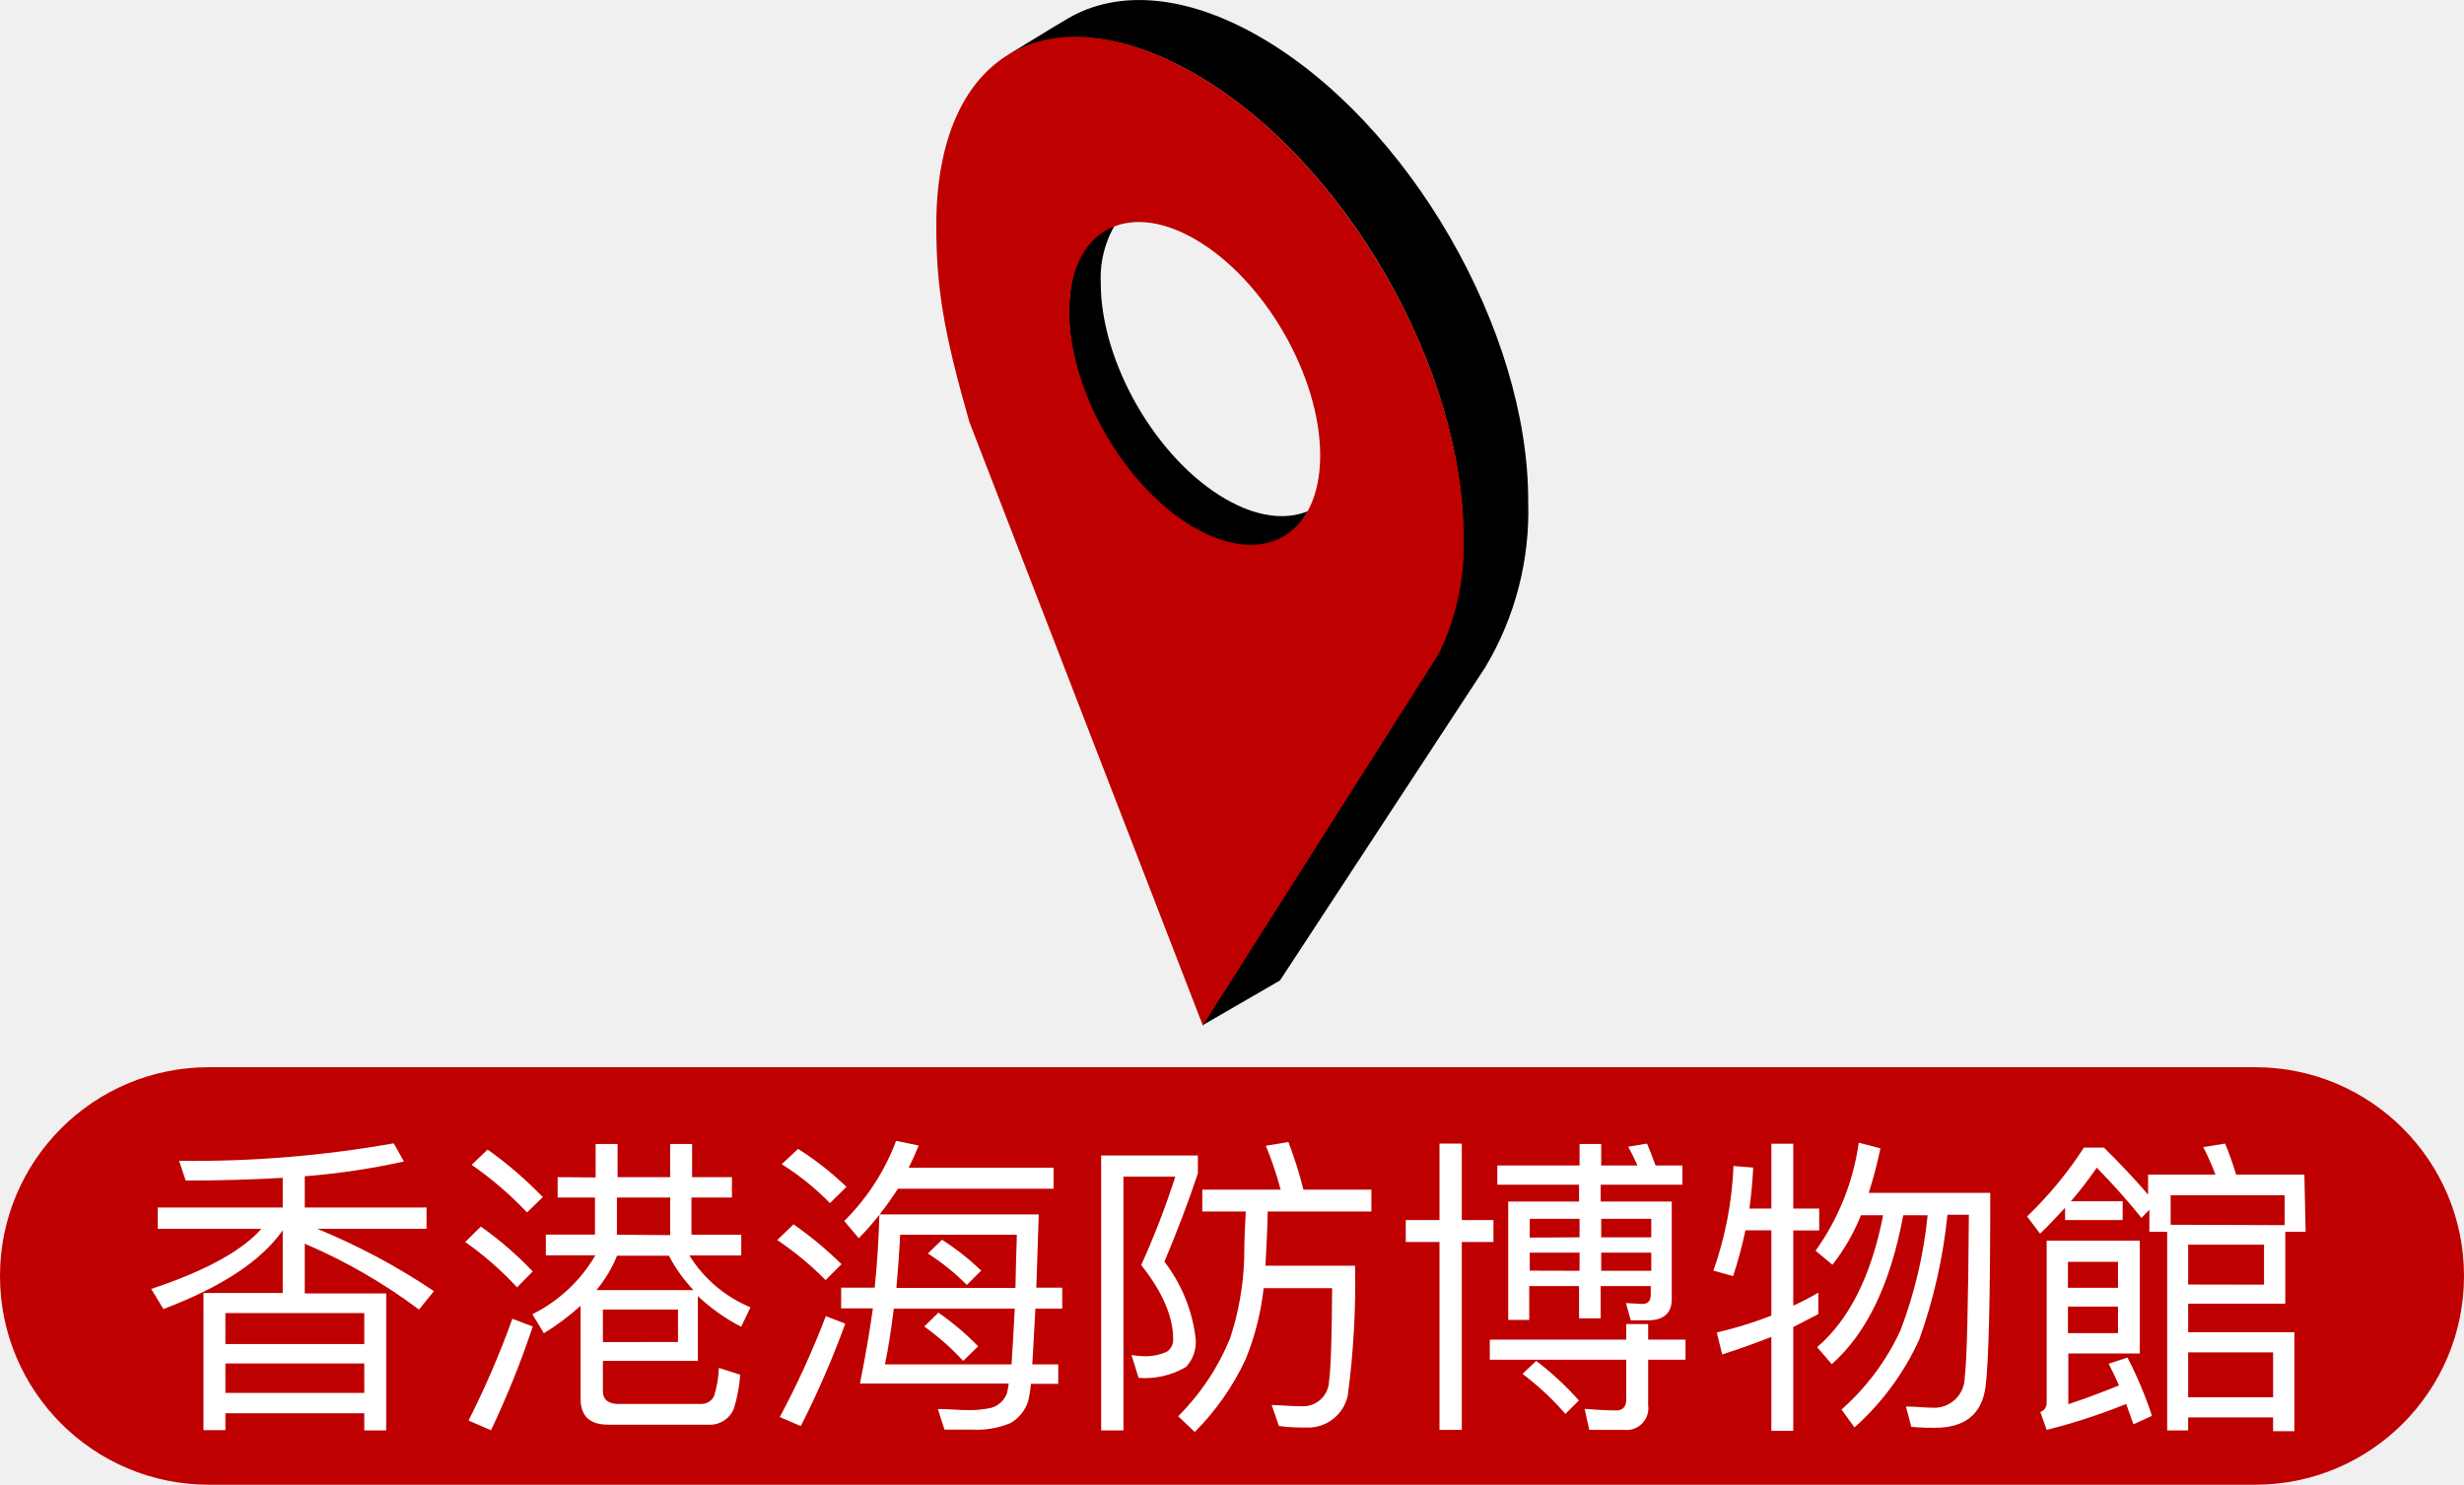
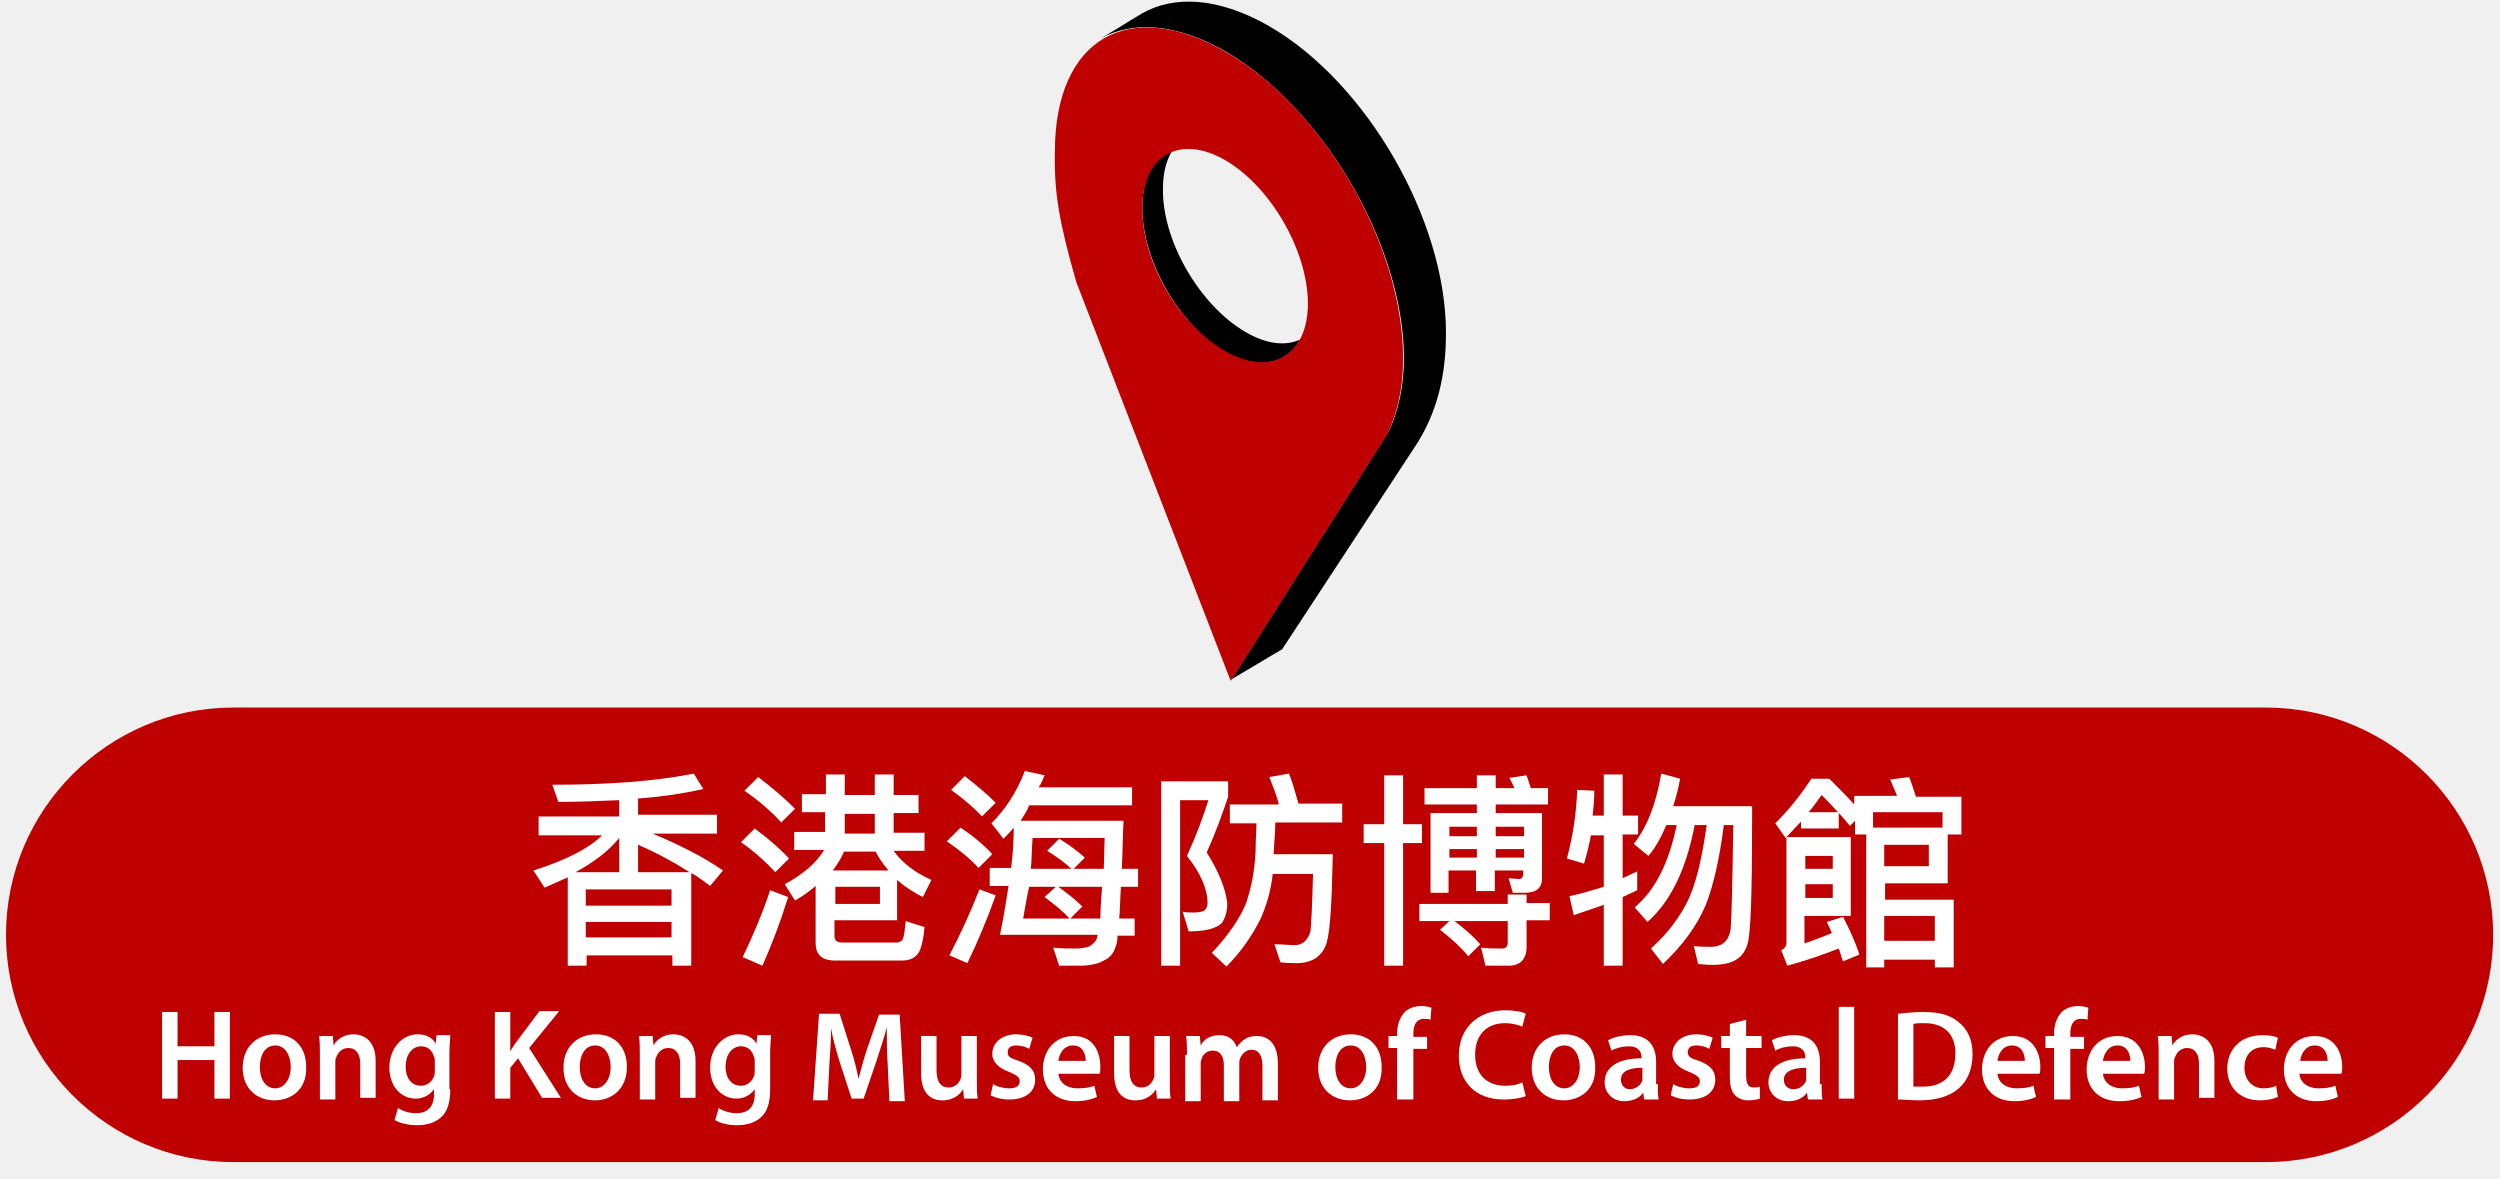
- <svg xmlns="http://www.w3.org/2000/svg" width="190" height="114.51" viewBox="0 0 190 114.51">
-   <g id="Layer_2" data-name="Layer 2">
-     <g id="Pointer">
-       <g>
-         <rect y="82.31" width="190" height="32.2" rx="16.1" style="fill: #be0000" />
-         <g>
-           <path d="M21.8,93.13V90.84q-3.47.21-7.48.21l-.51-1.52a88.64,88.64,0,0,0,16.55-1.35l.79,1.4a55.42,55.42,0,0,1-7.65,1.14v2.41h9.39v1.64H24.46a50.78,50.78,0,0,1,9,4.81L32.31,101a42.74,42.74,0,0,0-8.81-5.08v3.84h6.28v10.56H28.09V109H17.38v1.3H15.69V99.72H21.8V94.89q-2.46,3.52-9.2,6.07l-.94-1.55q6.23-2.07,8.5-4.64h-8V93.13Zm6.29,10.53v-2.39H17.38v2.39Zm0,3.77v-2.27H17.38v2.27Z" style="fill: #fff" />
-           <path d="M41.08,98.06l-1.21,1.23a24.54,24.54,0,0,0-4-3.5l1.21-1.19A27.5,27.5,0,0,1,41.08,98.06Zm0,4.25a70.38,70.38,0,0,1-3.22,8l-1.73-.75a69.52,69.52,0,0,0,3.38-7.85Zm.79-10-1.23,1.2a27.07,27.07,0,0,0-4.27-3.67l1.23-1.18A30.52,30.52,0,0,1,41.82,92.29Zm4.06-1.5V88.23h1.69v2.56h4.06V88.23h1.69v2.56h3.07v1.57H53.32v2.87h3.84v1.6h-4a10.11,10.11,0,0,0,4.71,4l-.72,1.5a14.78,14.78,0,0,1-3.34-2.37v5H46.49v2.32c0,.62.33.94,1.06,1h6.5a1.09,1.09,0,0,0,1-.58,7.94,7.94,0,0,0,.38-2.2l1.65.53a11.72,11.72,0,0,1-.49,2.61,2,2,0,0,1-2,1.24H46.92c-1.45,0-2.15-.66-2.15-2v-7.17a19.33,19.33,0,0,1-2.83,2.12l-.89-1.47a11.6,11.6,0,0,0,4.86-4.54H42.09v-1.6h3.79V92.36H43V90.79Zm7.54,8.69a11.92,11.92,0,0,1-1.89-2.65h-4a10,10,0,0,1-1.59,2.65Zm-1.19,4V101H46.49v2.51Zm-.6-8.24V92.36H47.57v2.87Z" style="fill: #fff" />
-           <path d="M64.89,97.5l-1.23,1.23a23.46,23.46,0,0,0-3.73-3.09l1.26-1.21A28.84,28.84,0,0,1,64.89,97.5Zm.29,4.59a71.42,71.42,0,0,1-3.43,7.9l-1.62-.7a67.94,67.94,0,0,0,3.55-7.78Zm.09-10.55L64,92.79a20.57,20.57,0,0,0-3.72-3l1.26-1.18A23.19,23.19,0,0,1,65.27,91.54Zm2.56,2.12H80.1c-.07,2.13-.14,4-.19,5.65h2v1.62H79.84c-.1,1.77-.17,3.19-.24,4.3h2v1.5h-2.1a11.2,11.2,0,0,1-.2,1.28,3,3,0,0,1-1.37,1.74,6.74,6.74,0,0,1-3,.51l-2.1,0-.51-1.59c.87,0,1.67.09,2.39.09a8.07,8.07,0,0,0,1.77-.19,1.86,1.86,0,0,0,1.16-1.09,5,5,0,0,0,.14-.77H66.31c.39-1.93.73-3.87,1-5.8H64.86V99.31h2.59c.19-1.86.31-3.74.36-5.62a21.64,21.64,0,0,1-1.59,1.81L65.1,94.17a17.24,17.24,0,0,0,4-6.18l1.74.36c-.24.6-.5,1.18-.77,1.71H81.24v1.62h-12A23.8,23.8,0,0,1,67.83,93.66Zm.41,11.57H78c.08-1.09.15-2.51.25-4.3H68.92C68.73,102.48,68.51,103.93,68.24,105.23Zm10.17-10h-9c-.07,1.45-.17,2.82-.29,4.1h9.18C78.32,98.06,78.37,96.68,78.41,95.21Zm-3,8.62-1.14,1.11a19.45,19.45,0,0,0-3-2.65l1.09-1.07A20.81,20.81,0,0,1,75.42,103.83ZM75.66,98,74.55,99.1a17.17,17.17,0,0,0-3-2.42l1.09-1.06A19.24,19.24,0,0,1,75.66,98Z" style="fill: #fff" />
-           <path d="M92.37,89.12V90.5c-.72,2.17-1.59,4.44-2.58,6.81a12.05,12.05,0,0,1,2.41,5.94,2.8,2.8,0,0,1-.75,2.18,6.27,6.27,0,0,1-3.65.84l-.55-1.76a7.34,7.34,0,0,0,.94.09,4,4,0,0,0,1.81-.36,1.1,1.1,0,0,0,.46-1c0-1.69-.82-3.6-2.46-5.67a65.36,65.36,0,0,0,2.63-6.82h-4v19.57H84.91V89.12Zm6.38,2.63a26.2,26.2,0,0,0-1.14-3.38l1.74-.29a32.8,32.8,0,0,1,1.16,3.67h5.24v1.69h-8c0,1-.08,2.35-.17,4.18h6.91a65.76,65.76,0,0,1-.56,10,3.13,3.13,0,0,1-3.21,2.48c-.58,0-1.28,0-2.1-.12l-.56-1.62c1,.05,1.81.1,2.49.1a2,2,0,0,0,1.93-1.88c.15-1.14.22-3.55.24-7.23H97.44a20.43,20.43,0,0,1-1.4,5.51,19.66,19.66,0,0,1-3.91,5.58l-1.28-1.21a18.31,18.31,0,0,0,4-6,21.93,21.93,0,0,0,1.09-6.16c0-1.64.09-2.85.12-3.63H92.71V91.75Z" style="fill: #fff" />
-           <path d="M111,94.1V88.2h1.72v5.9h2.44v1.69h-2.44v14.49H111V95.79h-2.6V94.1Zm14.4,9.22v-1.2h1.69v1.2h2.88v1.55h-2.88v3.5a1.68,1.68,0,0,1-1.86,1.91h-2.68l-.36-1.62c.87.07,1.69.12,2.46.12.48,0,.75-.29.75-.82v-3.09H114.88v-1.55Zm-3.6-13.43V88.23h1.67v1.66h2.8c-.24-.53-.48-1-.72-1.45L127,88.2c.22.51.44,1.07.66,1.69h2.07v1.48h-6.3v1.3h5.48v7.54c0,1.06-.63,1.62-1.83,1.62h-1.33l-.37-1.33,1.26.07c.44,0,.65-.24.65-.7v-.68h-3.86v2.49h-1.67V99.19h-3.84v2.61H116.3V92.67h5.46v-1.3h-6.3V89.89Zm0,18.07-1.09,1.09a21.58,21.58,0,0,0-3.31-3.09l1.06-1A24,24,0,0,1,121.74,108Zm0-12.53V94h-3.84v1.45Zm0,2.58v-1.4h-3.84V98Zm1.67-2.58h3.86V94h-3.86Zm0,2.58h3.86v-1.4h-3.86Z" style="fill: #fff" />
-           <path d="M133.64,98.42,132.12,98a27.44,27.44,0,0,0,1.55-8.07l1.52.12c-.05,1.06-.15,2.12-.29,3.16h1.69v-5h1.69v5h2v1.69h-2v5.8c.68-.31,1.3-.63,1.93-1v1.65c-.63.34-1.28.65-1.93,1v8h-1.69v-7.24c-1.23.48-2.49.94-3.79,1.35l-.42-1.69a30.7,30.7,0,0,0,4.21-1.3V94.89h-2A32.65,32.65,0,0,1,133.64,98.42ZM145,88.57A34.29,34.29,0,0,1,144.1,92h9.37q0,12.1-.36,14.93-.41,3.19-3.91,3.19c-.34,0-.94,0-1.82-.07l-.41-1.57c.78,0,1.43.09,2,.09a2.35,2.35,0,0,0,2.53-2.32c.17-1.35.27-5.55.32-12.56h-1.65A40.81,40.81,0,0,1,148,103.3a20.41,20.41,0,0,1-5,6.79L142,108.71a18.48,18.48,0,0,0,4.54-6.09,34.61,34.61,0,0,0,2.1-8.89h-1.88q-1.46,7.9-5.51,11.48l-1.13-1.31c2.48-2.12,4.18-5.53,5.09-10.17H143.5a15.88,15.88,0,0,1-2.2,3.82L140,96.46a18.76,18.76,0,0,0,3.33-8.33Z" style="fill: #fff" />
-           <path d="M177.79,95h-1.57v5.55h-7.49v2.2h8.19v7.63h-1.64v-1.06h-6.55v1h-1.62V95h-1.37V93.3l-.61.63a51.78,51.78,0,0,0-3.45-3.87c-.63.92-1.28,1.77-2,2.59h4V94.1h-4.44v-.95c-.63.68-1.26,1.36-1.93,2l-1-1.33a29.72,29.72,0,0,0,4.38-5.31h1.54c1.19,1.16,2.32,2.36,3.41,3.62V90.59h5.19a17.5,17.5,0,0,0-.94-2.12l1.69-.27c.29.7.58,1.5.85,2.39h5.26Zm-11.86,14.2-1.42.65c-.2-.58-.39-1.09-.56-1.57a46.34,46.34,0,0,1-6.13,2l-.49-1.38a.72.72,0,0,0,.49-.7V95.69H165v8.7h-5.51v3.91c1.47-.48,2.78-1,3.91-1.45-.27-.6-.53-1.16-.8-1.67l1.45-.48A30.5,30.5,0,0,1,165.93,109.17Zm-2.61-11.88h-3.86v2h3.86Zm-3.86,5.5h3.86v-2.05h-3.86Zm16.71-8.33V92.19h-8.79v2.27Zm-1.59,4.59V96h-5.85v3.07Zm-5.85,8.69h6.55v-3.47h-6.55Z" style="fill: #fff" />
-         </g>
-         <g>
-           <path d="M94.51,38.49c-5.34-3.08-9.65-10.56-9.63-16.7a8.06,8.06,0,0,1,1.36-4.86c-2.36.72-3.8,3.36-3.81,7.17,0,6.14,4.3,13.62,9.64,16.7,3.89,2.25,7.25,1.53,8.79-1.38C99.16,40.13,96.94,39.89,94.51,38.49Z" />
-           <path d="M92.19,5.73C86.42,2.4,81.38,2.09,77.61,4.28c1.58-.91,3.13-1.92,4.78-2.88,3.78-2.19,9-1.88,14.77,1.45,11.46,6.61,20.72,22.65,20.68,35.82a23.45,23.45,0,0,1-3.32,12.81L98.7,75.62l-6,3.47,18.19-28.67a19.06,19.06,0,0,0,1.93-8.87C112.91,28.39,103.65,12.35,92.19,5.73Z" />
-         </g>
-         <path d="M112.87,41.55a19.06,19.06,0,0,1-1.93,8.87L92.75,79.09l-18-46.54c-2-7-2.56-10.41-2.55-15.21,0-13.17,8.57-18.22,20-11.61S112.91,28.39,112.87,41.55Zm-20.78-.86c5.35,3.09,9.69.61,9.71-5.53s-4.3-13.62-9.65-16.71-9.68-.6-9.7,5.54,4.3,13.62,9.64,16.7h0" style="fill: #be0000" />
-       </g>
-     </g>
+ <svg xmlns="http://www.w3.org/2000/svg" version="1.1" id="Layer_1" x="0px" y="0px" width="291.5px" height="137.4px" viewBox="0 0 291.5 137.4" style="enable-background:new 0 0 291.5 137.4;" xml:space="preserve">
+   <path style="fill:#BE0000;" d="M264.2,135.5h-237c-14.6,0-26.5-11.9-26.5-26.5v0c0-14.6,11.9-26.5,26.5-26.5h237  c14.6,0,26.5,11.9,26.5,26.5v0C290.7,123.7,278.8,135.5,264.2,135.5z" />
+   <g>
+     <path style="fill:#FFFFFF;" d="M72.2,95.1v-1.8c-2.2,0.1-4.6,0.2-7.1,0.2l-0.7-2c6.5,0,12-0.4,16.5-1.3l1.1,1.8   c-2.2,0.5-4.7,0.9-7.6,1.1v1.9h9.2v2.2h-7.5c3.1,1.3,5.9,2.7,8.2,4.3l-1.5,1.8c-0.7-0.5-1.4-1.1-2.2-1.5v10.8h-2.2v-1.2h-10v1.2   h-2.2v-10.3c-0.9,0.4-1.8,0.8-2.7,1.2l-1.3-2c3.8-1.2,6.5-2.6,8-4.1h-7.4v-2.2H72.2z M67.1,101.7h5.1v-4   C71,99.2,69.3,100.5,67.1,101.7z M78.3,105.6v-1.9h-10v1.9H78.3z M78.3,109.3v-1.8h-10v1.8H78.3z M74.4,98.5v3.2h6   C78.7,100.6,76.7,99.5,74.4,98.5z" />
+     <path style="fill:#FFFFFF;" d="M92,100.1l-1.6,1.6c-1-1.1-2.3-2.3-4-3.5l1.6-1.6C89.6,97.8,90.9,98.9,92,100.1z M91.9,104.6   c-0.9,2.9-1.9,5.5-3,8l-2.3-1c1.2-2.5,2.3-5.1,3.2-7.8L91.9,104.6z M92.7,94.3l-1.6,1.6c-1-1.1-2.4-2.4-4.3-3.7l1.6-1.6   C90.1,91.9,91.5,93.1,92.7,94.3z M96.3,92.7v-2.4h2.2v2.4h3.5v-2.4h2.2v2.4h2.9v2.1h-2.9v2.3h3.6v2.1h-3.6c1,1.4,2.4,2.5,4.4,3.4   l-1,2c-1.2-0.6-2.2-1.3-3-2v4.7h-7.3v1.8c0,0.6,0.3,0.8,1,0.8h6.2c0.4,0,0.7-0.2,0.8-0.5c0.1-0.2,0.2-0.9,0.3-2l2.2,0.7   c-0.1,1.2-0.3,2.1-0.5,2.6c-0.3,0.8-1,1.3-2.1,1.3h-7.8c-1.6,0-2.3-0.7-2.3-2.1v-6.6c-0.7,0.6-1.5,1.2-2.4,1.7l-1.2-1.9   c2.2-1.2,3.7-2.5,4.6-4h-3.5v-2.1h3.6v-2.3h-2.7v-2.1H96.3z M103.6,101.5c-0.6-0.7-1.1-1.4-1.5-2.2h-3.7c-0.3,0.8-0.8,1.5-1.3,2.2   H103.6z M102.6,105.4v-2h-5.2v2H102.6z M102,97.2v-2.3h-3.5v2.3H102z" />
+     <path style="fill:#FFFFFF;" d="M115.7,99.6l-1.6,1.6c-0.9-1-2.1-2-3.7-3.1l1.6-1.6C113.5,97.5,114.7,98.5,115.7,99.6z M116.1,104.4   c-1,2.8-2.1,5.4-3.3,7.9l-2.1-0.9c1.3-2.5,2.5-5.1,3.5-7.7L116.1,104.4z M116.1,93.6l-1.6,1.6c-0.9-1-2.1-2-3.6-3.1l1.6-1.6   C113.9,91.6,115.1,92.6,116.1,93.6z M119,95.7h12c-0.1,2.1-0.1,4-0.2,5.6h1.9v2.1h-2c-0.1,1.5-0.1,2.7-0.2,3.7h1.8v2h-2   c0,0.6-0.1,1-0.2,1.2c-0.2,0.8-0.7,1.4-1.4,1.7c-0.7,0.4-1.6,0.6-2.9,0.6c-0.7,0-1.4,0-2.3,0l-0.7-2.1c1,0.1,1.9,0.1,2.6,0.1   c0.6,0,1.1-0.1,1.5-0.2c0.4-0.2,0.8-0.5,1-1c0-0.1,0-0.2,0.1-0.4h-11.4c0.4-1.9,0.7-3.8,1-5.7h-2.2v-2.1h2.5   c0.2-1.6,0.3-3.1,0.3-4.7c-0.4,0.5-0.8,0.9-1.2,1.3l-1.4-1.8c1.5-1.5,2.9-3.5,3.9-6.1l2.3,0.5c-0.2,0.5-0.4,1-0.7,1.4H132v2.1h-12   C119.7,94.7,119.3,95.2,119,95.7z M119.3,107.1h5.4c-0.7-0.8-1.7-1.6-2.9-2.5l1.3-1.2h-3.1C119.7,104.7,119.5,106,119.3,107.1z    M128.8,97.7h-8.4c-0.1,1.3-0.1,2.5-0.2,3.6h4.7c-0.7-0.7-1.7-1.4-2.8-2.1l1.4-1.4c1.2,0.7,2.2,1.5,3,2.2l-1.3,1.3h3.5L128.8,97.7z    M128.3,107.1c0-1,0.1-2.2,0.2-3.7h-5.1c1.1,0.8,2,1.5,2.8,2.3l-1.4,1.4H128.3z" />
+     <path style="fill:#FFFFFF;" d="M143.2,91.1v1.8c-0.7,2.1-1.5,4.3-2.5,6.5c1.4,2.2,2.2,4.2,2.4,5.9c0,1.1-0.3,1.9-0.7,2.4   c-0.7,0.6-2,0.9-3.8,0.9l-0.7-2.3c0.5,0.1,0.9,0.1,1.2,0.1c0.7,0,1.2-0.1,1.4-0.3c0.2-0.2,0.3-0.5,0.3-0.8c0-1.6-0.8-3.5-2.4-5.5   c1.1-2.4,1.9-4.6,2.5-6.5h-3.3v19.3h-2.2V91.1H143.2z M149.1,93.7c-0.3-1.1-0.7-2.1-1.1-3.1l2.3-0.4c0.4,1,0.7,2.1,1.1,3.5h5.1v2.2   h-7.8c0,0.9-0.1,2.1-0.2,3.7h6.9c-0.1,5.5-0.3,8.9-0.7,10.3c-0.5,1.6-1.7,2.4-3.5,2.4c-0.5,0-1.2,0-1.9-0.1l-0.7-2.1   c0.9,0,1.7,0.1,2.4,0.1c0.9,0,1.5-0.6,1.8-1.6c0.1-0.9,0.2-3.1,0.3-6.7h-4.7c-0.2,1.9-0.7,3.6-1.4,5.2c-1,2-2.3,3.9-4,5.6l-1.7-1.6   c2-2.1,3.3-4.1,4-5.8c0.6-1.8,1-3.8,1.1-6c0-1.4,0.1-2.5,0.1-3.3h-3.1v-2.2H149.1z" />
+     <path style="fill:#FFFFFF;" d="M161.4,96.1v-5.7h2.2v5.7h2.2v2.2h-2.2v14.3h-2.2V98.3H159v-2.2H161.4z M175.8,105.3v-1h2.2v1h2.7v2   H178v3.1c0,1.4-0.7,2.2-2.1,2.2h-2.7l-0.5-2.1c0.9,0.1,1.7,0.1,2.5,0.1c0.4,0,0.6-0.3,0.6-0.7v-2.5h-6.2c1.2,0.9,2.2,1.8,3,2.7   l-1.4,1.4c-0.8-1-1.9-2-3.3-3.1l1.1-1h-3.5v-2H175.8z M172.2,91.9v-1.5h2.2v1.5h2.2c-0.2-0.4-0.4-0.8-0.6-1.2l2-0.3l0.5,1.5h2v1.9   h-6.1v1h5.4v7.6c0,1.2-0.7,1.7-2.1,1.7h-1.3l-0.5-1.7l1.2,0.1c0.3,0,0.5-0.2,0.5-0.6v-0.4h-3.3v2.4h-2.2v-2.4h-3.2v2.6h-2.1v-9.3   h5.4v-1h-6.1v-1.9H172.2z M172.2,97.5v-1.1h-3.2v1.1H172.2z M172.2,100v-1h-3.2v1H172.2z M174.4,97.5h3.3v-1.1h-3.3V97.5z    M174.4,100h3.3v-1h-3.3V100z" />
+     <path style="fill:#FFFFFF;" d="M184.7,100.7l-2-0.6c0.7-2.6,1.1-5.2,1.2-8l2,0.1c0,1-0.1,1.9-0.2,2.9h1.3v-4.8h2.2v4.8h1.8v2.2   h-1.8v5.1c0.6-0.3,1.1-0.5,1.7-0.8v2.2c-0.6,0.3-1.1,0.5-1.7,0.8v8H187v-7.1c-1.1,0.4-2.3,0.8-3.5,1.2l-0.5-2.2   c1.4-0.3,2.7-0.7,4-1.1v-6h-1.5C185.3,98.5,185,99.7,184.7,100.7z M195.9,90.8c-0.2,1.2-0.5,2.2-0.8,3.2h9.2   c0,8.3-0.1,13.4-0.4,15.4c-0.3,2.1-1.6,3.1-4.1,3.1c-0.3,0-0.9,0-1.8-0.1l-0.5-2.1c0.8,0.1,1.4,0.1,2,0.1c1.3,0,2.1-0.7,2.3-2.1   c0.1-1.2,0.2-5.2,0.3-12.1h-1.1c-0.5,3.9-1.2,7-2.1,9.3c-1.1,2.6-2.8,4.8-5,6.9l-1.4-1.8c2-1.8,3.5-3.8,4.5-6   c0.9-2.1,1.5-4.9,2-8.4h-1.4c-1,5.2-2.8,8.9-5.5,11.3l-1.5-1.7c2.4-2,4-5.2,4.9-9.6h-1.2c-0.6,1.4-1.3,2.7-2.1,3.6l-1.7-1.4   c1.5-1.9,2.6-4.6,3.2-8.2L195.9,90.8z" />
+     <path style="fill:#FFFFFF;" d="M228.7,97.3h-1.6v5.7h-7.3v1.9h8v7.9h-2.2v-0.9h-5.9v0.9h-2.1V97.3h-1.3v-1.6l-0.6,0.6   c-0.5-0.6-0.9-1.1-1.3-1.5v1.8H210v-0.8c-0.6,0.6-1.2,1.3-1.8,1.9l-1.2-1.7c1.5-1.5,2.9-3.2,4.2-5.2h2.1c1,1,2,2,2.9,3v-1h5   c-0.3-0.7-0.6-1.4-0.8-1.9l2.2-0.3c0.3,0.7,0.5,1.4,0.8,2.3h5.3V97.3z M216.8,111.3l-1.9,0.8c-0.2-0.5-0.3-1-0.5-1.5   c-1.8,0.7-3.8,1.4-6,2l-0.7-1.8c0.4-0.2,0.6-0.5,0.6-0.8V97.6h7.5v9.2h-5.4v3.2c1.2-0.4,2.2-0.8,3.2-1.2c-0.2-0.5-0.4-0.9-0.6-1.3   l1.9-0.6C215.6,108.3,216.3,109.7,216.8,111.3z M213.7,99.8h-3.2v1.5h3.2V99.8z M210.5,104.7h3.2v-1.6h-3.2V104.7z M214.3,94.7   c-0.7-0.8-1.4-1.5-1.9-2c-0.5,0.7-1,1.4-1.5,2H214.3z M226.5,96.5v-1.8h-8.1v1.8H226.5z M224.9,101v-2.5h-5.2v2.5H224.9z    M219.7,109.7h5.9v-2.9h-5.9V109.7z" />
+     <path style="fill:#FFFFFF;" d="M20.7,118v4H25v-4h1.8v10.1H25v-4.5h-4.3v4.5h-1.8V118H20.7z" />
+     <path style="fill:#FFFFFF;" d="M32,128.3c-2.1,0-3.7-1.4-3.7-3.8c0-2.4,1.6-3.9,3.8-3.9c2.2,0,3.6,1.5,3.6,3.8   C35.8,127.1,33.9,128.3,32,128.3L32,128.3z M32.1,126.9c1,0,1.8-1,1.8-2.5c0-1.1-0.5-2.5-1.8-2.5c-1.3,0-1.8,1.3-1.8,2.5   C30.3,125.9,31,126.9,32.1,126.9L32.1,126.9z" />
+     <path style="fill:#FFFFFF;" d="M37.3,123c0-0.8,0-1.5-0.1-2.2h1.6l0.1,1.1h0c0.3-0.6,1.1-1.3,2.3-1.3c1.3,0,2.6,0.8,2.6,3.1v4.3   h-1.8V124c0-1-0.4-1.8-1.4-1.8c-0.7,0-1.2,0.5-1.4,1.1c-0.1,0.1-0.1,0.4-0.1,0.6v4.3h-1.8V123z" />
+     <path style="fill:#FFFFFF;" d="M52.5,127c0,1.5-0.3,2.6-1.1,3.3c-0.8,0.7-1.8,0.9-2.8,0.9c-0.9,0-1.9-0.2-2.6-0.6l0.4-1.4   c0.5,0.3,1.2,0.6,2.1,0.6c1.2,0,2.1-0.6,2.1-2.2V127h0c-0.4,0.6-1.2,1.1-2.1,1.1c-1.8,0-3.1-1.5-3.1-3.6c0-2.4,1.6-3.9,3.3-3.9   c1.1,0,1.8,0.5,2.1,1.1h0l0.1-1h1.6c0,0.5-0.1,1.1-0.1,2.1V127z M50.7,123.7c0-0.2,0-0.3-0.1-0.5c-0.2-0.7-0.7-1.2-1.5-1.2   c-1,0-1.8,0.9-1.8,2.4c0,1.2,0.6,2.2,1.8,2.2c0.7,0,1.3-0.5,1.5-1.1c0.1-0.2,0.1-0.4,0.1-0.6V123.7z" />
+     <path style="fill:#FFFFFF;" d="M57.7,118h1.8v4.6h0c0.2-0.4,0.5-0.8,0.7-1.1l2.7-3.6h2.3l-3.5,4.3l3.7,5.8h-2.2l-2.8-4.6l-0.9,1.1   v3.6h-1.8V118z" />
+     <path style="fill:#FFFFFF;" d="M69.4,128.3c-2.1,0-3.7-1.4-3.7-3.8c0-2.4,1.6-3.9,3.8-3.9c2.2,0,3.6,1.5,3.6,3.8   C73.1,127.1,71.2,128.3,69.4,128.3L69.4,128.3z M69.4,126.9c1,0,1.8-1,1.8-2.5c0-1.1-0.5-2.5-1.8-2.5c-1.3,0-1.8,1.3-1.8,2.5   C67.6,125.9,68.3,126.9,69.4,126.9L69.4,126.9z" />
+     <path style="fill:#FFFFFF;" d="M74.6,123c0-0.8,0-1.5-0.1-2.2h1.6l0.1,1.1h0c0.3-0.6,1.1-1.3,2.3-1.3c1.3,0,2.6,0.8,2.6,3.1v4.3   h-1.8V124c0-1-0.4-1.8-1.4-1.8c-0.7,0-1.2,0.5-1.4,1.1c-0.1,0.1-0.1,0.4-0.1,0.6v4.3h-1.8V123z" />
+     <path style="fill:#FFFFFF;" d="M89.8,127c0,1.5-0.3,2.6-1.1,3.3c-0.8,0.7-1.8,0.9-2.8,0.9c-0.9,0-1.9-0.2-2.5-0.6l0.4-1.4   c0.5,0.3,1.2,0.6,2.1,0.6c1.2,0,2.1-0.6,2.1-2.2V127h0c-0.4,0.6-1.2,1.1-2.1,1.1c-1.8,0-3.1-1.5-3.1-3.6c0-2.4,1.6-3.9,3.3-3.9   c1.1,0,1.8,0.5,2.1,1.1h0l0.1-1h1.6c0,0.5-0.1,1.1-0.1,2.1V127z M88,123.7c0-0.2,0-0.3-0.1-0.5c-0.2-0.7-0.7-1.2-1.5-1.2   c-1,0-1.8,0.9-1.8,2.4c0,1.2,0.6,2.2,1.8,2.2c0.7,0,1.3-0.5,1.5-1.1c0.1-0.2,0.1-0.4,0.1-0.6V123.7z" />
+     <path style="fill:#FFFFFF;" d="M103.5,124c-0.1-1.3-0.1-2.9-0.1-4.2h0c-0.3,1.2-0.8,2.6-1.2,3.9l-1.5,4.4h-1.4l-1.4-4.3   c-0.4-1.3-0.8-2.7-1-3.9h0c0,1.3-0.1,2.9-0.2,4.3l-0.2,4.1h-1.7l0.7-10.1h2.4l1.3,4.1c0.4,1.2,0.7,2.4,0.9,3.5h0   c0.3-1.1,0.6-2.3,1-3.5l1.4-4h2.4l0.6,10.1h-1.8L103.5,124z" />
+     <path style="fill:#FFFFFF;" d="M113.9,125.9c0,0.9,0,1.6,0.1,2.2h-1.6l-0.1-1.1h0c-0.3,0.5-1,1.3-2.4,1.3s-2.5-0.8-2.5-3.2v-4.3   h1.8v4c0,1.2,0.4,2,1.4,2c0.8,0,1.2-0.5,1.4-1c0.1-0.2,0.1-0.4,0.1-0.6v-4.4h1.8V125.9z" />
+     <path style="fill:#FFFFFF;" d="M115.8,126.4c0.4,0.3,1.2,0.5,1.9,0.5c0.8,0,1.2-0.3,1.2-0.8c0-0.5-0.3-0.7-1.2-1.1   c-1.4-0.5-2-1.3-2-2.1c0-1.3,1.1-2.3,2.8-2.3c0.8,0,1.5,0.2,1.9,0.4l-0.4,1.3c-0.3-0.2-0.9-0.4-1.5-0.4c-0.7,0-1,0.3-1,0.8   c0,0.5,0.3,0.7,1.3,1c1.3,0.5,1.9,1.1,1.9,2.2c0,1.3-1,2.3-3,2.3c-0.9,0-1.7-0.2-2.2-0.5L115.8,126.4z" />
+     <path style="fill:#FFFFFF;" d="M123.4,125c0,1.3,1.1,1.9,2.2,1.9c0.9,0,1.5-0.1,2-0.3l0.3,1.3c-0.6,0.3-1.5,0.5-2.5,0.5   c-2.4,0-3.8-1.5-3.8-3.7c0-2,1.2-3.9,3.6-3.9c2.4,0,3.1,2,3.1,3.6c0,0.3,0,0.6-0.1,0.8H123.4z M126.6,123.7c0-0.7-0.3-1.8-1.5-1.8   c-1.1,0-1.6,1-1.7,1.8H126.6z" />
+     <path style="fill:#FFFFFF;" d="M136.4,125.9c0,0.9,0,1.6,0.1,2.2h-1.6l-0.1-1.1h0c-0.3,0.5-1,1.3-2.4,1.3s-2.5-0.8-2.5-3.2v-4.3   h1.8v4c0,1.2,0.4,2,1.4,2c0.8,0,1.2-0.5,1.4-1c0.1-0.2,0.1-0.4,0.1-0.6v-4.4h1.8V125.9z" />
+     <path style="fill:#FFFFFF;" d="M138.4,123c0-0.8,0-1.5-0.1-2.2h1.6l0.1,1.1h0c0.3-0.6,1-1.2,2.2-1.2c1,0,1.7,0.5,2,1.4h0   c0.3-0.4,0.6-0.7,0.9-0.9c0.4-0.3,0.9-0.4,1.5-0.4c1.2,0,2.4,0.8,2.4,3.2v4.3h-1.8v-4c0-1.2-0.4-1.9-1.3-1.9c-0.6,0-1.1,0.5-1.3,1   c-0.1,0.2-0.1,0.4-0.1,0.6v4.4h-1.8v-4.2c0-1-0.4-1.7-1.3-1.7c-0.7,0-1.2,0.5-1.3,1c-0.1,0.2-0.1,0.4-0.1,0.6v4.3h-1.8V123z" />
+     <path style="fill:#FFFFFF;" d="M157.4,128.3c-2.1,0-3.7-1.4-3.7-3.8c0-2.4,1.6-3.9,3.8-3.9c2.2,0,3.6,1.5,3.6,3.8   C161.2,127.1,159.3,128.3,157.4,128.3L157.4,128.3z M157.5,126.9c1,0,1.8-1,1.8-2.5c0-1.1-0.5-2.5-1.8-2.5c-1.3,0-1.8,1.3-1.8,2.5   C155.7,125.9,156.4,126.9,157.5,126.9L157.5,126.9z" />
+     <path style="fill:#FFFFFF;" d="M162.9,128.1v-5.9h-1v-1.4h1v-0.3c0-0.9,0.3-1.9,0.9-2.5c0.5-0.5,1.3-0.7,1.9-0.7   c0.5,0,0.9,0.1,1.2,0.2l-0.1,1.4c-0.2-0.1-0.5-0.1-0.8-0.1c-0.9,0-1.2,0.8-1.2,1.7v0.4h1.6v1.4h-1.6v5.9H162.9z" />
+     <path style="fill:#FFFFFF;" d="M177.9,127.8c-0.4,0.2-1.4,0.4-2.6,0.4c-3.2,0-5.2-2-5.2-5.1c0-3.3,2.3-5.3,5.4-5.3   c1.2,0,2.1,0.2,2.4,0.4l-0.4,1.5c-0.5-0.2-1.2-0.4-2-0.4c-2.1,0-3.5,1.3-3.5,3.7c0,2.2,1.3,3.6,3.5,3.6c0.7,0,1.5-0.1,2-0.4   L177.9,127.8z" />
+     <path style="fill:#FFFFFF;" d="M182.3,128.3c-2.1,0-3.7-1.4-3.7-3.8c0-2.4,1.6-3.9,3.8-3.9c2.2,0,3.6,1.5,3.6,3.8   C186.1,127.1,184.2,128.3,182.3,128.3L182.3,128.3z M182.4,126.9c1,0,1.8-1,1.8-2.5c0-1.1-0.5-2.5-1.8-2.5c-1.3,0-1.8,1.3-1.8,2.5   C180.6,125.9,181.3,126.9,182.4,126.9L182.4,126.9z" />
+     <path style="fill:#FFFFFF;" d="M193.3,126.4c0,0.7,0,1.3,0.1,1.8h-1.7l-0.1-0.8h0c-0.4,0.6-1.2,1-2.2,1c-1.5,0-2.3-1.1-2.3-2.2   c0-1.8,1.6-2.8,4.3-2.8v-0.1c0-0.5-0.2-1.3-1.5-1.3c-0.7,0-1.5,0.2-2,0.5l-0.4-1.2c0.5-0.3,1.5-0.6,2.6-0.6c2.3,0,3,1.5,3,3.1   V126.4z M191.5,124.5c-1.3,0-2.5,0.3-2.5,1.4c0,0.7,0.5,1.1,1,1.1c0.8,0,1.3-0.5,1.5-1c0-0.1,0-0.3,0-0.4V124.5z" />
+     <path style="fill:#FFFFFF;" d="M195.1,126.4c0.4,0.3,1.2,0.5,1.9,0.5c0.8,0,1.2-0.3,1.2-0.8c0-0.5-0.3-0.7-1.2-1.1   c-1.4-0.5-2-1.3-2-2.1c0-1.3,1.1-2.3,2.8-2.3c0.8,0,1.5,0.2,1.9,0.4l-0.4,1.3c-0.3-0.2-0.9-0.4-1.5-0.4c-0.7,0-1,0.3-1,0.8   c0,0.5,0.3,0.7,1.3,1c1.3,0.5,1.9,1.1,1.9,2.2c0,1.3-1,2.3-3,2.3c-0.9,0-1.7-0.2-2.2-0.5L195.1,126.4z" />
+     <path style="fill:#FFFFFF;" d="M203.6,118.9v1.9h1.8v1.4h-1.8v3.2c0,0.9,0.2,1.4,0.9,1.4c0.3,0,0.5,0,0.7-0.1l0,1.4   c-0.3,0.1-0.8,0.2-1.3,0.2c-0.7,0-1.2-0.2-1.6-0.6c-0.4-0.4-0.6-1.1-0.6-2.1v-3.4h-1v-1.4h1v-1.4L203.6,118.9z" />
+     <path style="fill:#FFFFFF;" d="M212.4,126.4c0,0.7,0,1.3,0.1,1.8h-1.7l-0.1-0.8h0c-0.4,0.6-1.2,1-2.2,1c-1.5,0-2.3-1.1-2.3-2.2   c0-1.8,1.6-2.8,4.3-2.8v-0.1c0-0.5-0.2-1.3-1.5-1.3c-0.7,0-1.5,0.2-2,0.5l-0.4-1.2c0.5-0.3,1.5-0.6,2.6-0.6c2.3,0,3,1.5,3,3.1   V126.4z M210.6,124.5c-1.3,0-2.6,0.3-2.6,1.4c0,0.7,0.5,1.1,1.1,1.1c0.8,0,1.3-0.5,1.5-1c0-0.1,0-0.3,0-0.4V124.5z" />
+     <path style="fill:#FFFFFF;" d="M214.4,117.4h1.8v10.7h-1.8V117.4z" />
+     <path style="fill:#FFFFFF;" d="M221.4,118.2c0.8-0.1,1.8-0.2,2.9-0.2c1.9,0,3.2,0.4,4.1,1.2c1,0.8,1.6,2,1.6,3.7   c0,1.8-0.6,3.1-1.6,4c-1,0.9-2.6,1.4-4.6,1.4c-1.1,0-1.9-0.1-2.5-0.1V118.2z M223.2,126.7c0.3,0,0.6,0,1,0c2.4,0,3.8-1.3,3.8-3.9   c0-2.2-1.3-3.5-3.6-3.5c-0.6,0-1,0-1.3,0.1V126.7z" />
+     <path style="fill:#FFFFFF;" d="M232.9,125c0,1.3,1.1,1.9,2.2,1.9c0.9,0,1.5-0.1,2-0.3l0.3,1.3c-0.6,0.3-1.5,0.5-2.5,0.5   c-2.4,0-3.8-1.5-3.8-3.7c0-2,1.2-3.9,3.6-3.9c2.4,0,3.2,2,3.2,3.6c0,0.3,0,0.6-0.1,0.8H232.9z M236.1,123.7c0-0.7-0.3-1.8-1.5-1.8   c-1.1,0-1.6,1-1.7,1.8H236.1z" />
+     <path style="fill:#FFFFFF;" d="M239.5,128.1v-5.9h-1v-1.4h1v-0.3c0-0.9,0.3-1.9,0.9-2.5c0.5-0.5,1.3-0.7,1.9-0.7   c0.5,0,0.9,0.1,1.2,0.2l-0.1,1.4c-0.2-0.1-0.5-0.1-0.8-0.1c-0.9,0-1.2,0.8-1.2,1.7v0.4h1.6v1.4h-1.6v5.9H239.5z" />
+     <path style="fill:#FFFFFF;" d="M245.2,125c0,1.3,1.1,1.9,2.2,1.9c0.9,0,1.5-0.1,2-0.3l0.3,1.3c-0.6,0.3-1.5,0.5-2.6,0.5   c-2.4,0-3.8-1.5-3.8-3.7c0-2,1.2-3.9,3.6-3.9c2.4,0,3.2,2,3.2,3.6c0,0.3,0,0.6-0.1,0.8H245.2z M248.4,123.7c0-0.7-0.3-1.8-1.5-1.8   c-1.1,0-1.6,1-1.7,1.8H248.4z" />
+     <path style="fill:#FFFFFF;" d="M251.7,123c0-0.8,0-1.5-0.1-2.2h1.6l0.1,1.1h0c0.3-0.6,1.1-1.3,2.3-1.3c1.3,0,2.6,0.8,2.6,3.1v4.3   h-1.8V124c0-1-0.4-1.8-1.4-1.8c-0.7,0-1.2,0.5-1.4,1.1c-0.1,0.1-0.1,0.4-0.1,0.6v4.3h-1.8V123z" />
+     <path style="fill:#FFFFFF;" d="M265.6,127.9c-0.4,0.2-1.2,0.4-2.1,0.4c-2.3,0-3.8-1.5-3.8-3.7c0-2.2,1.5-3.9,4.1-3.9   c0.7,0,1.4,0.1,1.8,0.3l-0.3,1.4c-0.3-0.1-0.7-0.3-1.4-0.3c-1.4,0-2.2,1-2.2,2.4c0,1.5,1,2.4,2.2,2.4c0.6,0,1.1-0.1,1.5-0.3   L265.6,127.9z" />
+     <path style="fill:#FFFFFF;" d="M268.1,125c0,1.3,1.1,1.9,2.2,1.9c0.9,0,1.5-0.1,2-0.3l0.3,1.3c-0.6,0.3-1.5,0.5-2.5,0.5   c-2.4,0-3.8-1.5-3.8-3.7c0-2,1.2-3.9,3.6-3.9c2.4,0,3.2,2,3.2,3.6c0,0.3,0,0.6-0.1,0.8H268.1z M271.4,123.7c0-0.7-0.3-1.8-1.5-1.8   c-1.1,0-1.6,1-1.7,1.8H271.4z" />
  </g>
+   <g>
+     <path d="M145.2,38.7c-5.3-3.1-9.7-10.6-9.6-16.7c0-2.1,0.5-3.7,1.4-4.9c-2.4,0.7-3.8,3.4-3.8,7.2c0,6.1,4.3,13.6,9.6,16.7   c3.9,2.2,7.2,1.5,8.8-1.4C149.8,40.4,147.6,40.1,145.2,38.7z" />
+     <path d="M142.9,6c-5.8-3.3-10.8-3.6-14.6-1.5c1.6-0.9,3.1-1.9,4.8-2.9c3.8-2.2,9-1.9,14.8,1.4c11.5,6.6,20.7,22.7,20.7,35.8   c0,3.6-0.5,8.3-3.3,12.8l-15.8,24.1l-5.9,3.5l18.2-28.7c1.2-2.3,1.9-5.3,1.9-8.9C163.6,28.6,154.3,12.6,142.9,6z" />
+   </g>
+   <path style="fill:#BE0000;" d="M163.6,41.8c0,3.6-0.7,6.5-1.9,8.9l-18.2,28.7l-18-46.5c-2-7-2.6-10.4-2.5-15.2  c0-13.2,8.6-18.2,20-11.6C154.3,12.6,163.6,28.6,163.6,41.8z M142.8,40.9c5.3,3.1,9.7,0.6,9.7-5.5c0-6.1-4.3-13.6-9.6-16.7  c-5.3-3.1-9.7-0.6-9.7,5.5C133.1,30.4,137.4,37.8,142.8,40.9L142.8,40.9" />
</svg>
